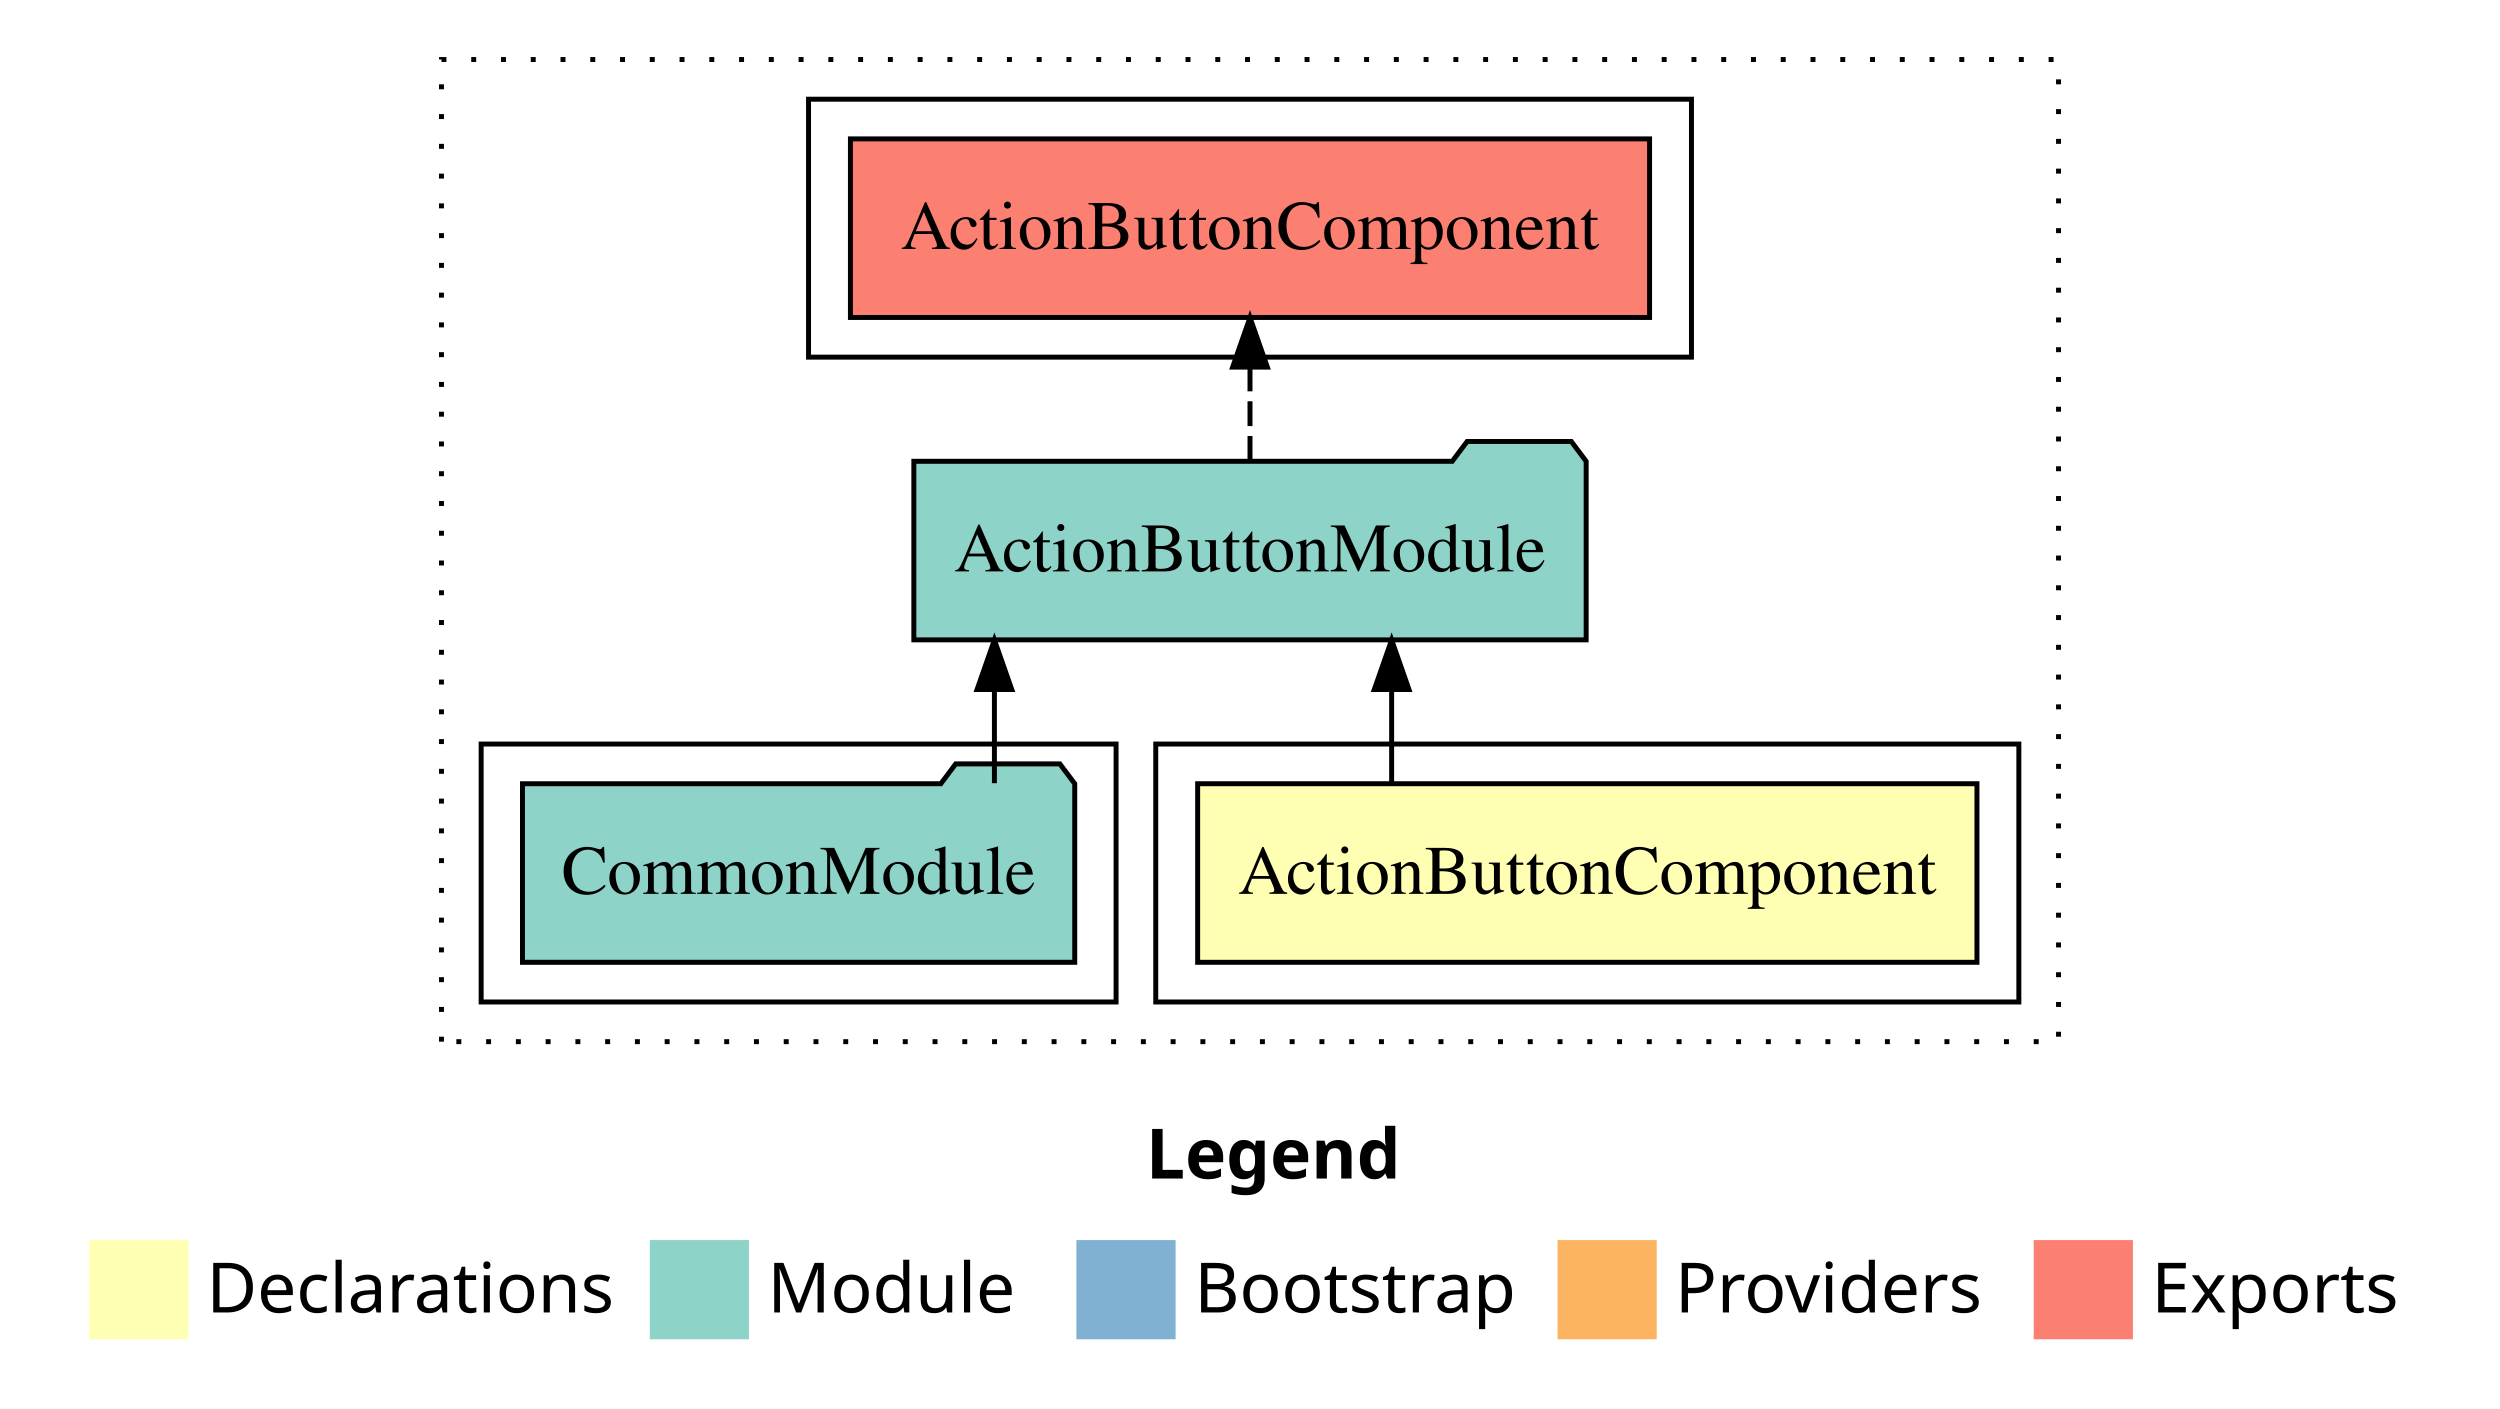
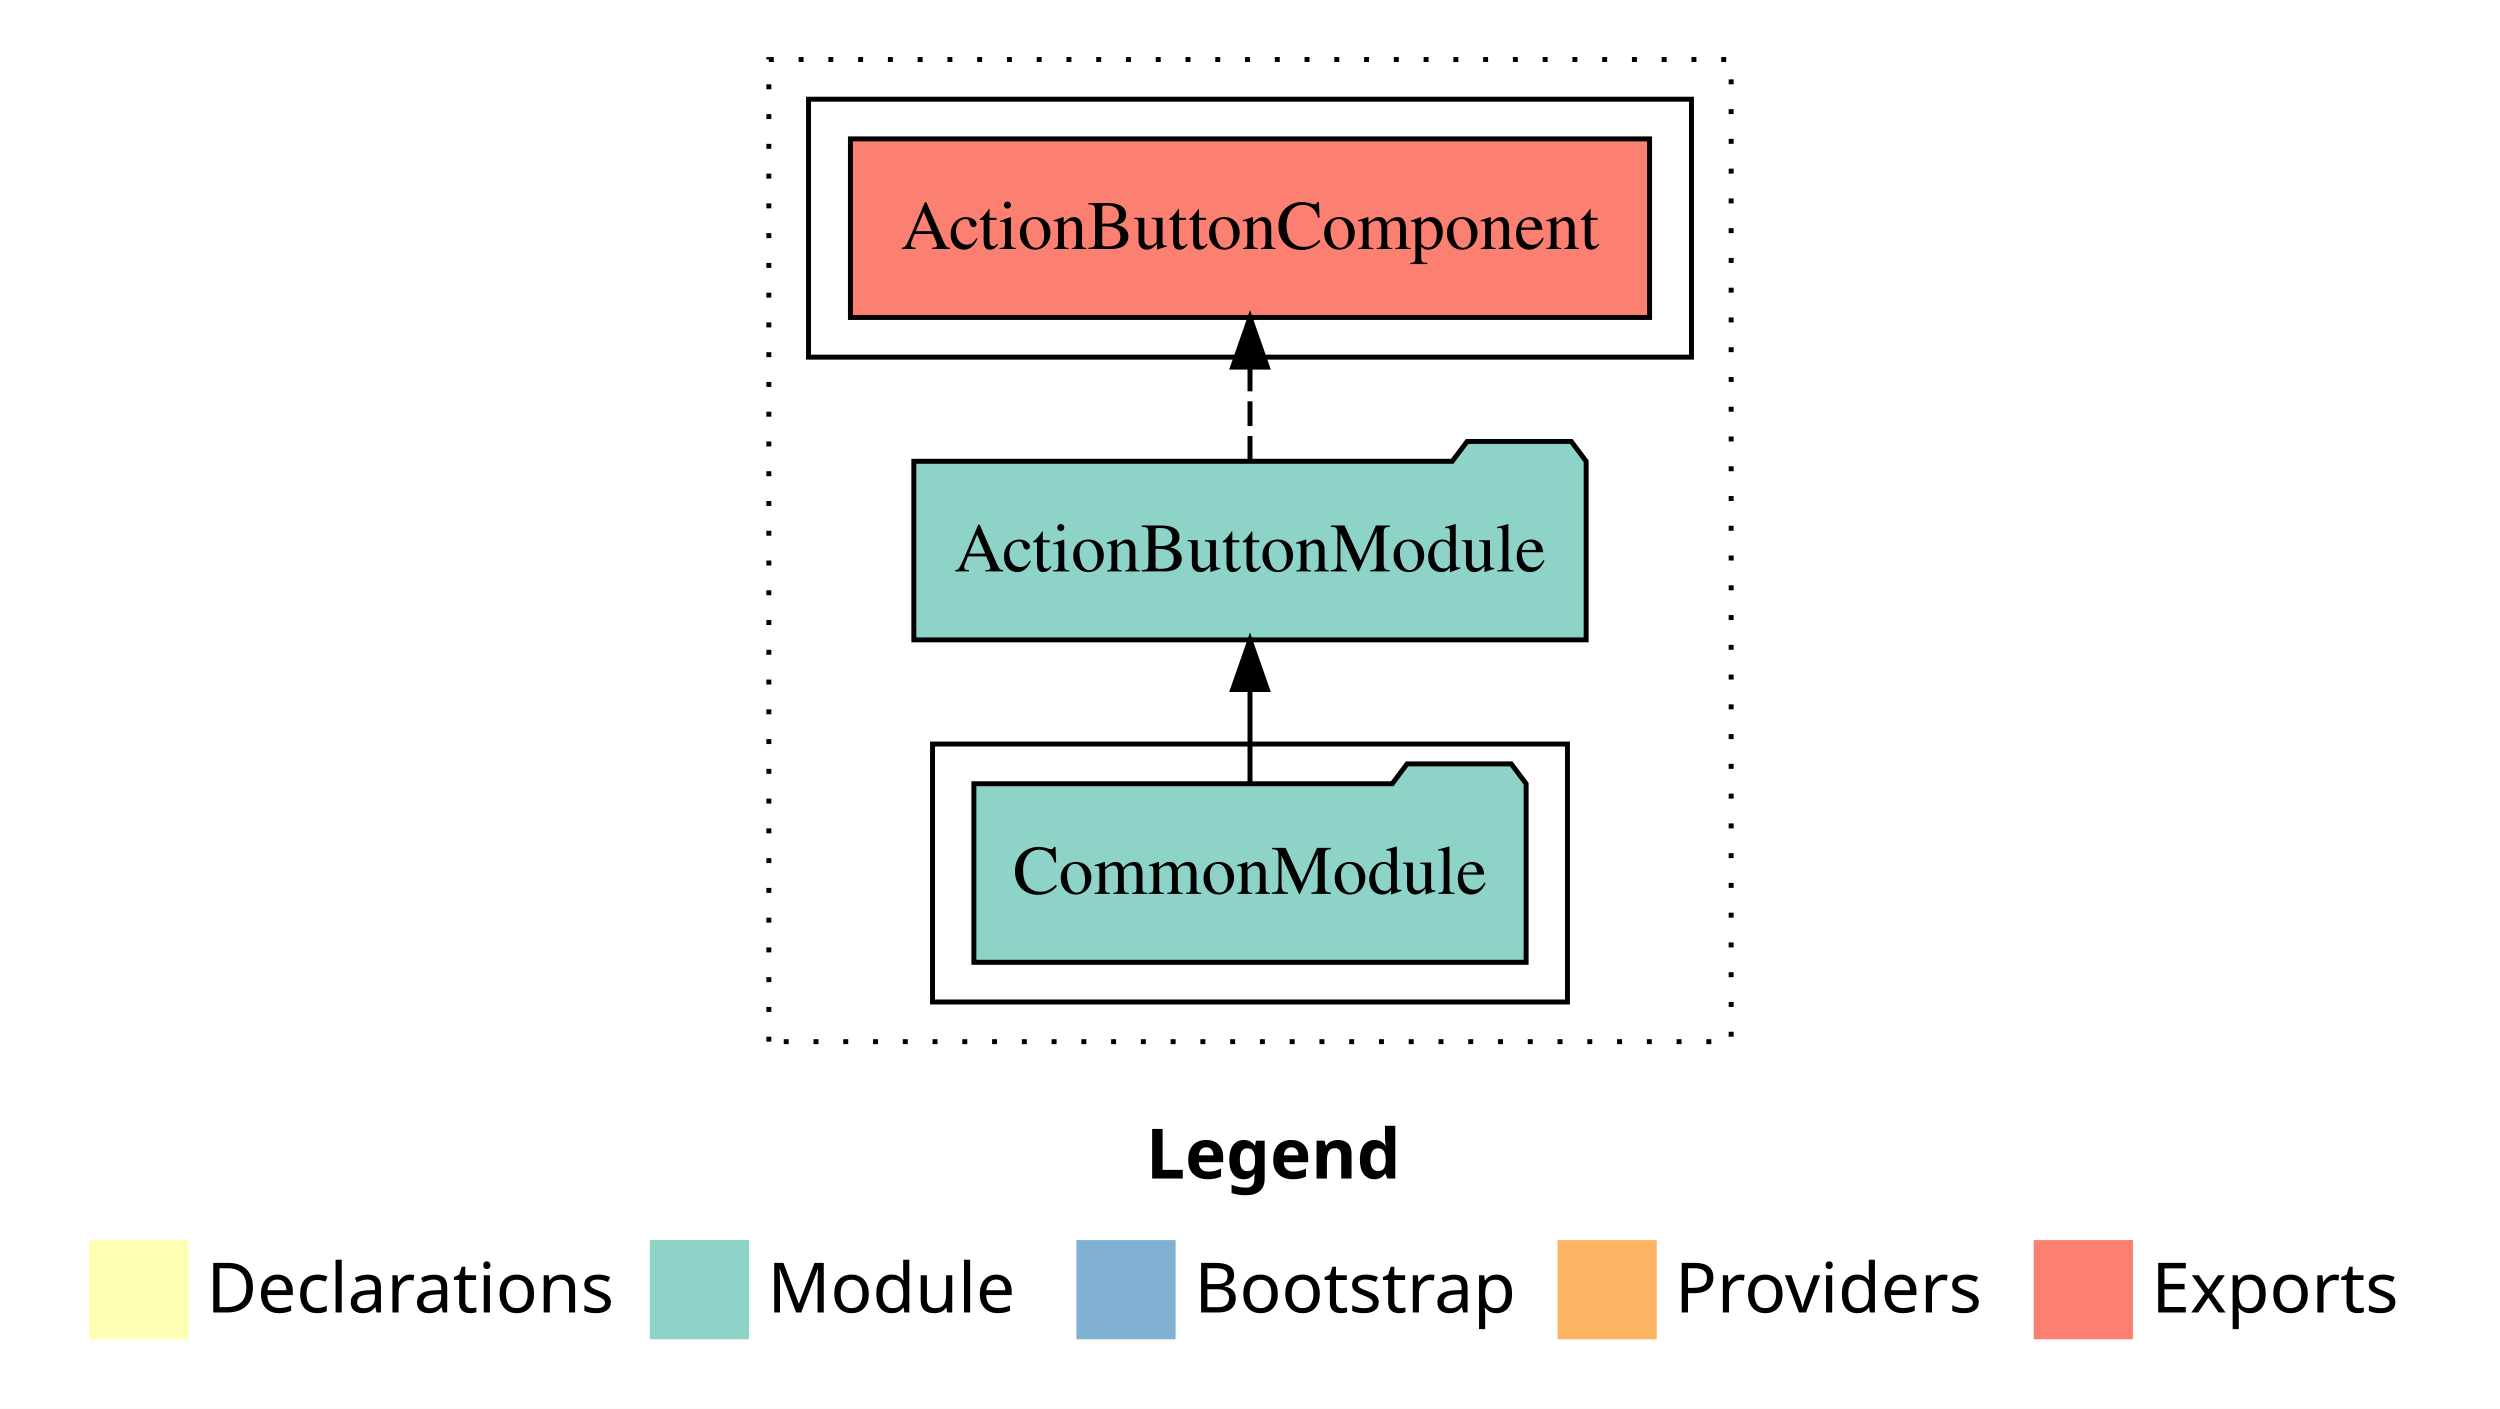
<svg xmlns="http://www.w3.org/2000/svg" width="504pt" height="284pt" viewBox="0.00 0.00 504.00 284.00">
  <g id="graph0" class="graph" transform="scale(1 1) rotate(0) translate(4 280)">
    <polygon fill="#ffffff" stroke="transparent" points="-4,4 -4,-280 500,-280 500,4 -4,4" />
    <text text-anchor="start" x="227.009" y="-42.4" font-family="sans-serif" font-weight="bold" font-size="14.00" fill="#000000">Legend</text>
    <polygon fill="#ffffb3" stroke="transparent" points="14,-10 14,-30 34,-30 34,-10 14,-10" />
    <text text-anchor="start" x="37.629" y="-15.4" font-family="sans-serif" font-size="14.00" fill="#000000">  Declarations</text>
    <polygon fill="#8dd3c7" stroke="transparent" points="127,-10 127,-30 147,-30 147,-10 127,-10" />
    <text text-anchor="start" x="150.725" y="-15.4" font-family="sans-serif" font-size="14.00" fill="#000000">  Module</text>
    <polygon fill="#80b1d3" stroke="transparent" points="213,-10 213,-30 233,-30 233,-10 213,-10" />
    <text text-anchor="start" x="236.781" y="-15.4" font-family="sans-serif" font-size="14.00" fill="#000000">  Bootstrap</text>
    <polygon fill="#fdb462" stroke="transparent" points="310,-10 310,-30 330,-30 330,-10 310,-10" />
    <text text-anchor="start" x="333.673" y="-15.4" font-family="sans-serif" font-size="14.00" fill="#000000">  Providers</text>
    <polygon fill="#fb8072" stroke="transparent" points="406,-10 406,-30 426,-30 426,-10 406,-10" />
    <text text-anchor="start" x="429.726" y="-15.4" font-family="sans-serif" font-size="14.00" fill="#000000">  Exports</text>
    <g id="clust1" class="cluster">
-       <polygon fill="none" stroke="#000000" stroke-dasharray="1,5" points="85,-70 85,-268 411,-268 411,-70 85,-70" />
+       <polygon fill="none" stroke="#000000" stroke-dasharray="1,5" points="151,-70 151,-268 345,-268 345,-70 151,-70" />
    </g>
-     <g id="clust2" class="cluster">
-       <polygon fill="none" stroke="#000000" points="229,-78 229,-130 403,-130 403,-78 229,-78" />
+     <g id="clust3" class="cluster">
+       <polygon fill="none" stroke="#000000" points="184,-78 184,-130 312,-130 312,-78 184,-78" />
    </g>
    <g id="clust4" class="cluster">
-       <polygon fill="none" stroke="#000000" points="93,-78 93,-130 221,-130 221,-78 93,-78" />
-     </g>
-     <g id="clust5" class="cluster">
      <polygon fill="none" stroke="#000000" points="159,-208 159,-260 337,-260 337,-208 159,-208" />
    </g>
    <g id="node1" class="node">
-       <polygon fill="#ffffb3" stroke="#000000" points="394.553,-122 237.447,-122 237.447,-86 394.553,-86 394.553,-122" />
-       <text text-anchor="middle" x="316" y="-99.8" font-family="Times,serif" font-size="14.00" fill="#000000">ActionButtonComponent</text>
+       <polygon fill="#8dd3c7" stroke="#000000" points="303.668,-122 300.668,-126 279.668,-126 276.668,-122 192.332,-122 192.332,-86 303.668,-86 303.668,-122" />
+       <text text-anchor="middle" x="248" y="-99.8" font-family="Times,serif" font-size="14.00" fill="#000000">CommonModule</text>
    </g>
    <g id="node2" class="node">
      <polygon fill="#8dd3c7" stroke="#000000" points="315.77,-187 312.77,-191 291.77,-191 288.77,-187 180.23,-187 180.23,-151 315.77,-151 315.77,-187" />
      <text text-anchor="middle" x="248" y="-164.8" font-family="Times,serif" font-size="14.00" fill="#000000">ActionButtonModule</text>
    </g>
    <g id="edge1" class="edge">
-       <path fill="none" stroke="#000000" d="M276.554,-122.106C276.554,-122.106 276.554,-140.991 276.554,-140.991" />
-       <polygon fill="#000000" stroke="#000000" points="273.054,-140.991 276.554,-150.991 280.054,-140.991 273.054,-140.991" />
+       <path fill="none" stroke="#000000" d="M248,-122.106C248,-122.106 248,-140.991 248,-140.991" />
+       <polygon fill="#000000" stroke="#000000" points="244.5,-140.991 248,-150.991 251.5,-140.991 244.5,-140.991" />
    </g>
-     <g id="node4" class="node">
+     <g id="node3" class="node">
      <polygon fill="#fb8072" stroke="#000000" points="328.553,-252 167.447,-252 167.447,-216 328.553,-216 328.553,-252" />
      <text text-anchor="middle" x="248" y="-229.8" font-family="Times,serif" font-size="14.00" fill="#000000">ActionButtonComponent </text>
    </g>
-     <g id="edge3" class="edge">
+     <g id="edge2" class="edge">
      <path fill="none" stroke="#000000" stroke-dasharray="5,2" d="M248,-187.106C248,-187.106 248,-205.991 248,-205.991" />
      <polygon fill="#000000" stroke="#000000" points="244.5,-205.991 248,-215.991 251.5,-205.991 244.5,-205.991" />
    </g>
-     <g id="node3" class="node">
-       <polygon fill="#8dd3c7" stroke="#000000" points="212.668,-122 209.668,-126 188.668,-126 185.668,-122 101.332,-122 101.332,-86 212.668,-86 212.668,-122" />
-       <text text-anchor="middle" x="157" y="-99.8" font-family="Times,serif" font-size="14.00" fill="#000000">CommonModule</text>
-     </g>
-     <g id="edge2" class="edge">
-       <path fill="none" stroke="#000000" d="M196.474,-122.106C196.474,-122.106 196.474,-140.991 196.474,-140.991" />
-       <polygon fill="#000000" stroke="#000000" points="192.975,-140.991 196.474,-150.991 199.975,-140.991 192.975,-140.991" />
-     </g>
  </g>
</svg>
